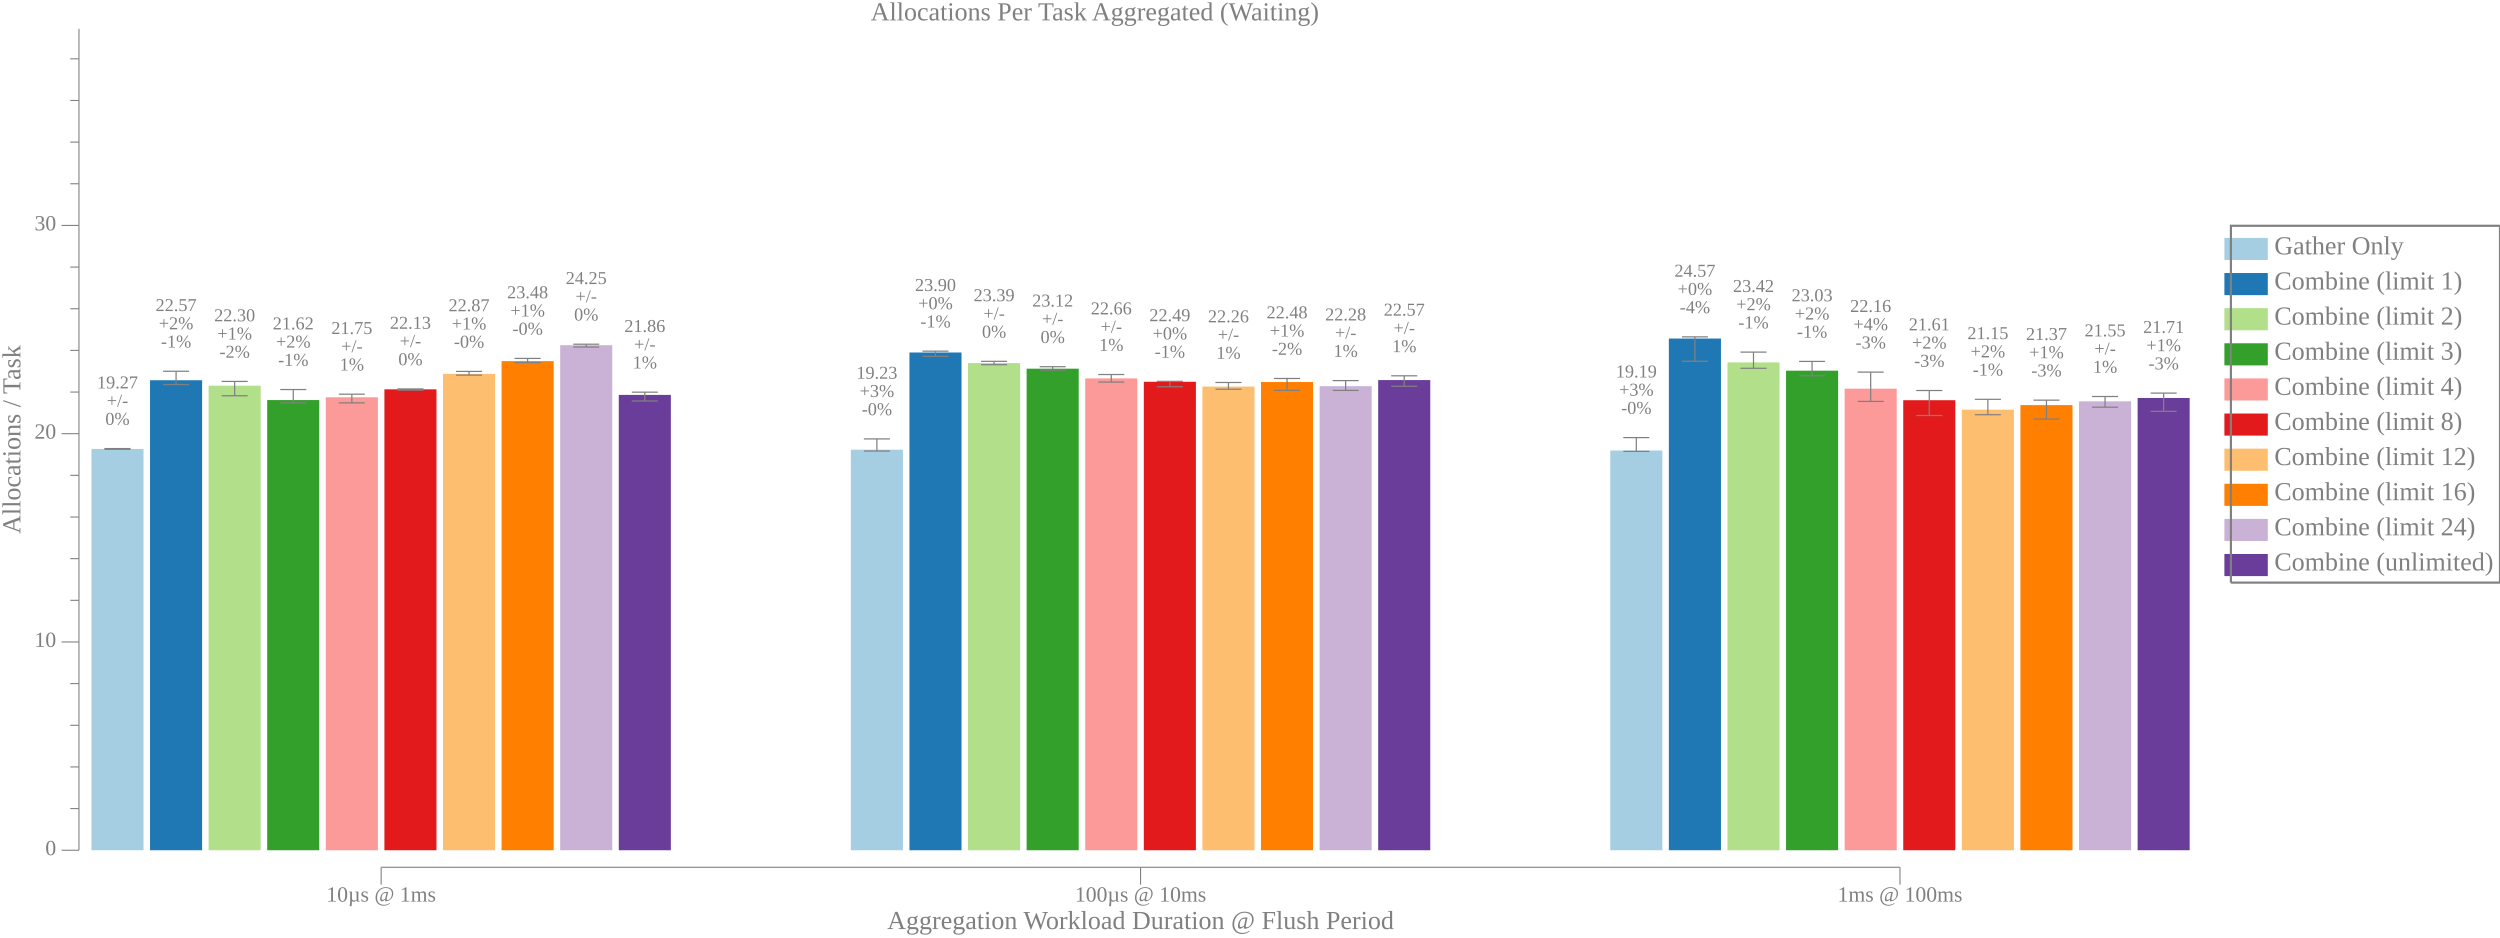
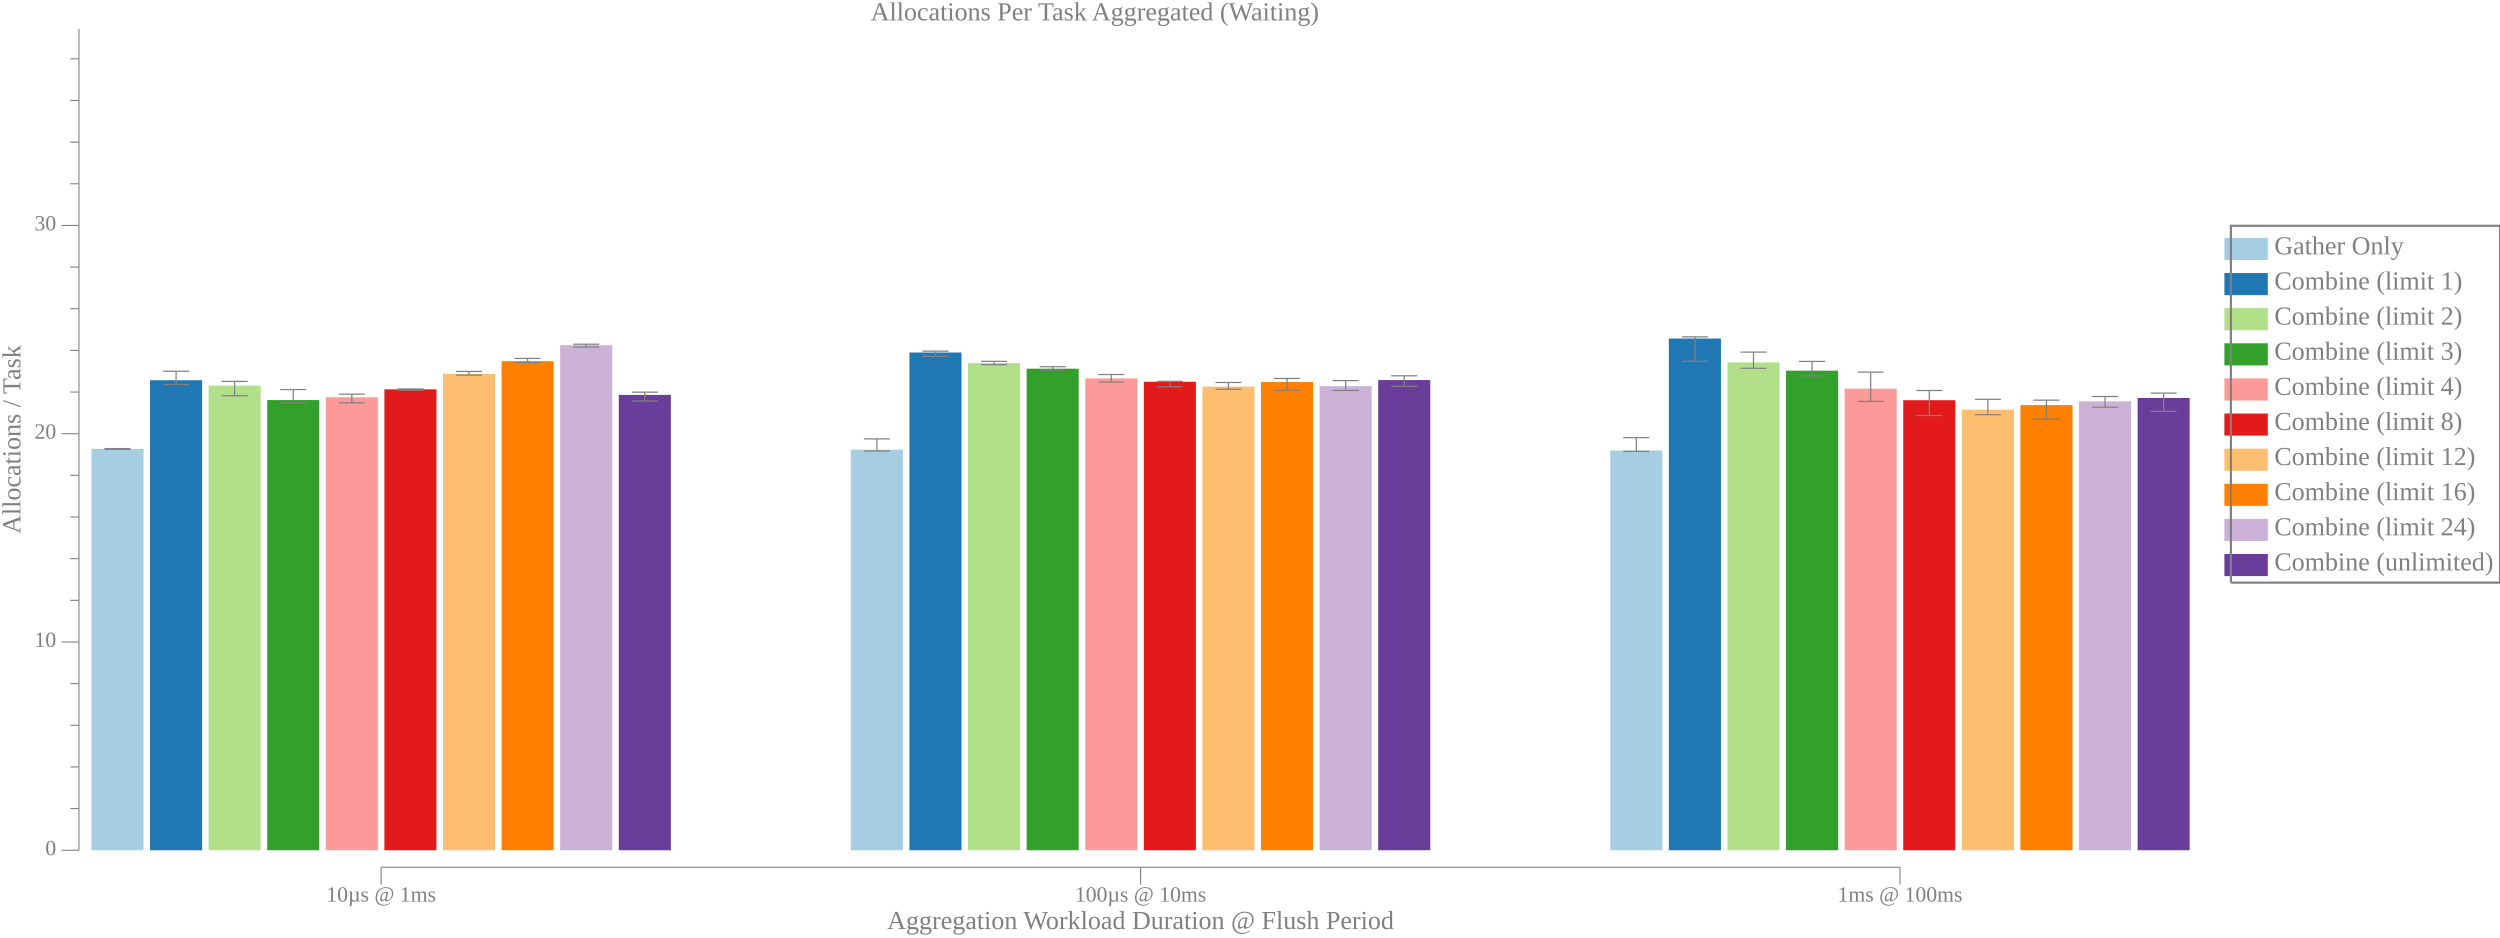
<svg xmlns="http://www.w3.org/2000/svg" width="1152pt" height="432pt" viewBox="0 0 1152 432">
  <g transform="scale(1, -1) translate(0, -432)">
    <path d="M1025,312.19L1025,322.37L1045,322.37L1045,312.19Z" style="fill:#A6CEE3" />
    <text x="1048" y="-314.79" transform="scale(1, -1)" style="font-family:Liberation Serif;font-variant:normal;font-weight:normal;font-style:normal;font-size:12px;fill:#808080">Gather Only</text>
    <path d="M1025,296L1025,306.19L1045,306.19L1045,296Z" style="fill:#1F78B4" />
    <text x="1048" y="-298.61" transform="scale(1, -1)" style="font-family:Liberation Serif;font-variant:normal;font-weight:normal;font-style:normal;font-size:12px;fill:#808080">Combine (limit 1)</text>
    <path d="M1025,279.82L1025,290L1045,290L1045,279.82Z" style="fill:#B2DF8A" />
    <text x="1048" y="-282.42" transform="scale(1, -1)" style="font-family:Liberation Serif;font-variant:normal;font-weight:normal;font-style:normal;font-size:12px;fill:#808080">Combine (limit 2)</text>
    <path d="M1025,263.63L1025,273.82L1045,273.82L1045,263.63Z" style="fill:#33A02C" />
    <text x="1048" y="-266.24" transform="scale(1, -1)" style="font-family:Liberation Serif;font-variant:normal;font-weight:normal;font-style:normal;font-size:12px;fill:#808080">Combine (limit 3)</text>
    <path d="M1025,247.45L1025,257.63L1045,257.63L1045,247.45Z" style="fill:#FB9A99" />
    <text x="1048" y="-250.06" transform="scale(1, -1)" style="font-family:Liberation Serif;font-variant:normal;font-weight:normal;font-style:normal;font-size:12px;fill:#808080">Combine (limit 4)</text>
    <path d="M1025,231.27L1025,241.45L1045,241.45L1045,231.27Z" style="fill:#E31A1C" />
    <text x="1048" y="-233.87" transform="scale(1, -1)" style="font-family:Liberation Serif;font-variant:normal;font-weight:normal;font-style:normal;font-size:12px;fill:#808080">Combine (limit 8)</text>
    <path d="M1025,215.08L1025,225.27L1045,225.27L1045,215.08Z" style="fill:#FDBF6F" />
    <text x="1048" y="-217.69" transform="scale(1, -1)" style="font-family:Liberation Serif;font-variant:normal;font-weight:normal;font-style:normal;font-size:12px;fill:#808080">Combine (limit 12)</text>
    <path d="M1025,198.9L1025,209.08L1045,209.08L1045,198.9Z" style="fill:#FF7F00" />
    <text x="1048" y="-201.5" transform="scale(1, -1)" style="font-family:Liberation Serif;font-variant:normal;font-weight:normal;font-style:normal;font-size:12px;fill:#808080">Combine (limit 16)</text>
    <path d="M1025,182.72L1025,192.9L1045,192.9L1045,182.72Z" style="fill:#CAB2D6" />
    <text x="1048" y="-185.32" transform="scale(1, -1)" style="font-family:Liberation Serif;font-variant:normal;font-weight:normal;font-style:normal;font-size:12px;fill:#808080">Combine (limit 24)</text>
    <path d="M1025,166.53L1025,176.72L1045,176.72L1045,166.53Z" style="fill:#6A3D9A" />
    <text x="1048" y="-169.14" transform="scale(1, -1)" style="font-family:Liberation Serif;font-variant:normal;font-weight:normal;font-style:normal;font-size:12px;fill:#808080">Combine (unlimited)</text>
    <path d="M1028,163.53L1028,327.96L1152,327.96L1152,163.53L1028,163.53" style="fill:none;stroke:#808080" />
    <path d="M0,0L1009,0L1009,432L0,432Z" style="fill:#-8000000000000000-8000000000000000-8000000000000000;fill-opacity:0" />
    <text x="401.21" y="-422.61" transform="scale(1, -1)" style="font-family:Liberation Serif;font-variant:normal;font-weight:normal;font-style:normal;font-size:12px;fill:#808080">Allocations Per Task Aggregated (Waiting)</text>
    <text x="408.82" y="-3.902" transform="scale(1, -1)" style="font-family:Liberation Serif;font-variant:normal;font-weight:normal;font-style:normal;font-size:12px;fill:#808080">Aggregation Workload Duration @ Flush Period</text>
    <text x="150.37" y="-16.541" transform="scale(1, -1)" style="font-family:Liberation Serif;font-variant:normal;font-weight:normal;font-style:normal;font-size:10px;fill:#808080">10µs @ 1ms</text>
    <text x="495.31" y="-16.541" transform="scale(1, -1)" style="font-family:Liberation Serif;font-variant:normal;font-weight:normal;font-style:normal;font-size:10px;fill:#808080">100µs @ 10ms</text>
    <text x="846.74" y="-16.541" transform="scale(1, -1)" style="font-family:Liberation Serif;font-variant:normal;font-weight:normal;font-style:normal;font-size:10px;fill:#808080">1ms @ 100ms</text>
    <path d="M175.63,24.363L175.63,32.363" style="fill:none;stroke:#808080;stroke-width:0.5" />
    <path d="M525.57,24.363L525.57,32.363" style="fill:none;stroke:#808080;stroke-width:0.5" />
    <path d="M875.51,24.363L875.51,32.363" style="fill:none;stroke:#808080;stroke-width:0.5" />
    <path d="M175.63,32.363L875.51,32.363" style="fill:none;stroke:#808080;stroke-width:0.5" />
    <g transform="rotate(90)">
      <text x="186" y="9.387" transform="scale(1, -1)" style="font-family:Liberation Serif;font-variant:normal;font-weight:normal;font-style:normal;font-size:12px;fill:#808080">Allocations / Task</text>
    </g>
    <text x="20.885" y="-37.924" transform="scale(1, -1)" style="font-family:Liberation Serif;font-variant:normal;font-weight:normal;font-style:normal;font-size:10px;fill:#808080">0</text>
    <text x="15.885" y="-133.89" transform="scale(1, -1)" style="font-family:Liberation Serif;font-variant:normal;font-weight:normal;font-style:normal;font-size:10px;fill:#808080">10</text>
    <text x="15.885" y="-229.87" transform="scale(1, -1)" style="font-family:Liberation Serif;font-variant:normal;font-weight:normal;font-style:normal;font-size:10px;fill:#808080">20</text>
    <text x="15.885" y="-325.84" transform="scale(1, -1)" style="font-family:Liberation Serif;font-variant:normal;font-weight:normal;font-style:normal;font-size:10px;fill:#808080">30</text>
    <path d="M28.385,40.209L36.385,40.209" style="fill:none;stroke:#808080;stroke-width:0.5" />
    <path d="M28.385,136.18L36.385,136.18" style="fill:none;stroke:#808080;stroke-width:0.5" />
    <path d="M28.385,232.15L36.385,232.15" style="fill:none;stroke:#808080;stroke-width:0.5" />
    <path d="M28.385,328.12L36.385,328.12" style="fill:none;stroke:#808080;stroke-width:0.5" />
    <path d="M32.385,59.403L36.385,59.403" style="fill:none;stroke:#808080;stroke-width:0.5" />
    <path d="M32.385,78.597L36.385,78.597" style="fill:none;stroke:#808080;stroke-width:0.5" />
    <path d="M32.385,97.792L36.385,97.792" style="fill:none;stroke:#808080;stroke-width:0.5" />
    <path d="M32.385,116.99L36.385,116.99" style="fill:none;stroke:#808080;stroke-width:0.5" />
    <path d="M32.385,155.37L36.385,155.37" style="fill:none;stroke:#808080;stroke-width:0.5" />
    <path d="M32.385,174.57L36.385,174.57" style="fill:none;stroke:#808080;stroke-width:0.5" />
    <path d="M32.385,193.76L36.385,193.76" style="fill:none;stroke:#808080;stroke-width:0.5" />
    <path d="M32.385,212.96L36.385,212.96" style="fill:none;stroke:#808080;stroke-width:0.5" />
    <path d="M32.385,251.34L36.385,251.34" style="fill:none;stroke:#808080;stroke-width:0.5" />
    <path d="M32.385,270.54L36.385,270.54" style="fill:none;stroke:#808080;stroke-width:0.5" />
    <path d="M32.385,289.73L36.385,289.73" style="fill:none;stroke:#808080;stroke-width:0.5" />
    <path d="M32.385,308.93L36.385,308.93" style="fill:none;stroke:#808080;stroke-width:0.5" />
    <path d="M32.385,347.32L36.385,347.32" style="fill:none;stroke:#808080;stroke-width:0.5" />
    <path d="M32.385,366.51L36.385,366.51" style="fill:none;stroke:#808080;stroke-width:0.5" />
    <path d="M32.385,385.7L36.385,385.7" style="fill:none;stroke:#808080;stroke-width:0.5" />
    <path d="M32.385,404.9L36.385,404.9" style="fill:none;stroke:#808080;stroke-width:0.5" />
    <path d="M36.385,40.209L36.385,418.71" style="fill:none;stroke:#808080;stroke-width:0.5" />
    <path d="M42.135,40.209L42.135,225.13L66.135,225.13L66.135,40.209Z" style="fill:#A6CEE3" />
    <path d="M54.135,224.98L54.135,225.3" style="fill:none;stroke:#808080;stroke-width:0.567" />
    <path d="M48.135,224.98L60.135,224.98" style="fill:none;stroke:#808080;stroke-width:0.567" />
    <path d="M48.135,225.3L60.135,225.3" style="fill:none;stroke:#808080;stroke-width:0.567" />
-     <text x="44.685" y="-253.01" transform="scale(1, -1)" style="font-family:Liberation Serif;font-variant:normal;font-weight:normal;font-style:normal;font-size:8.4px;fill:#808080">19.27</text>
-     <text x="49.201" y="-244.61" transform="scale(1, -1)" style="font-family:Liberation Serif;font-variant:normal;font-weight:normal;font-style:normal;font-size:8.4px;fill:#808080">+/-</text>
-     <text x="48.536" y="-236.21" transform="scale(1, -1)" style="font-family:Liberation Serif;font-variant:normal;font-weight:normal;font-style:normal;font-size:8.4px;fill:#808080">0%</text>
    <path d="M392.07,40.209L392.07,224.78L416.07,224.78L416.07,40.209Z" style="fill:#A6CEE3" />
    <path d="M404.07,224.16L404.07,229.75" style="fill:none;stroke:#808080;stroke-width:0.567" />
    <path d="M398.07,224.16L410.07,224.16" style="fill:none;stroke:#808080;stroke-width:0.567" />
    <path d="M398.07,229.75L410.07,229.75" style="fill:none;stroke:#808080;stroke-width:0.567" />
-     <text x="394.62" y="-257.47" transform="scale(1, -1)" style="font-family:Liberation Serif;font-variant:normal;font-weight:normal;font-style:normal;font-size:8.4px;fill:#808080">19.23</text>
-     <text x="396.11" y="-249.07" transform="scale(1, -1)" style="font-family:Liberation Serif;font-variant:normal;font-weight:normal;font-style:normal;font-size:8.4px;fill:#808080">+3%</text>
-     <text x="397.08" y="-240.67" transform="scale(1, -1)" style="font-family:Liberation Serif;font-variant:normal;font-weight:normal;font-style:normal;font-size:8.4px;fill:#808080">-0%</text>
    <path d="M742.01,40.209L742.01,224.41L766.01,224.41L766.01,40.209Z" style="fill:#A6CEE3" />
    <path d="M754.01,224L754.01,230.35" style="fill:none;stroke:#808080;stroke-width:0.567" />
    <path d="M748.01,224L760.01,224" style="fill:none;stroke:#808080;stroke-width:0.567" />
    <path d="M748.01,230.35L760.01,230.35" style="fill:none;stroke:#808080;stroke-width:0.567" />
-     <text x="744.56" y="-258.07" transform="scale(1, -1)" style="font-family:Liberation Serif;font-variant:normal;font-weight:normal;font-style:normal;font-size:8.4px;fill:#808080">19.19</text>
-     <text x="746.05" y="-249.67" transform="scale(1, -1)" style="font-family:Liberation Serif;font-variant:normal;font-weight:normal;font-style:normal;font-size:8.4px;fill:#808080">+3%</text>
-     <text x="747.02" y="-241.27" transform="scale(1, -1)" style="font-family:Liberation Serif;font-variant:normal;font-weight:normal;font-style:normal;font-size:8.4px;fill:#808080">-0%</text>
    <path d="M69.135,40.209L69.135,256.79L93.135,256.79L93.135,40.209Z" style="fill:#1F78B4" />
    <path d="M81.135,254.8L81.135,260.93" style="fill:none;stroke:#808080;stroke-width:0.567" />
    <path d="M75.135,254.8L87.135,254.8" style="fill:none;stroke:#808080;stroke-width:0.567" />
    <path d="M75.135,260.93L87.135,260.93" style="fill:none;stroke:#808080;stroke-width:0.567" />
-     <text x="71.685" y="-288.65" transform="scale(1, -1)" style="font-family:Liberation Serif;font-variant:normal;font-weight:normal;font-style:normal;font-size:8.4px;fill:#808080">22.57</text>
-     <text x="73.167" y="-280.25" transform="scale(1, -1)" style="font-family:Liberation Serif;font-variant:normal;font-weight:normal;font-style:normal;font-size:8.4px;fill:#808080">+2%</text>
-     <text x="74.138" y="-271.85" transform="scale(1, -1)" style="font-family:Liberation Serif;font-variant:normal;font-weight:normal;font-style:normal;font-size:8.4px;fill:#808080">-1%</text>
    <path d="M419.07,40.209L419.07,269.57L443.07,269.57L443.07,40.209Z" style="fill:#1F78B4" />
    <path d="M431.07,267.78L431.07,270.19" style="fill:none;stroke:#808080;stroke-width:0.567" />
    <path d="M425.07,267.78L437.07,267.78" style="fill:none;stroke:#808080;stroke-width:0.567" />
    <path d="M425.07,270.19L437.07,270.19" style="fill:none;stroke:#808080;stroke-width:0.567" />
-     <text x="421.62" y="-297.91" transform="scale(1, -1)" style="font-family:Liberation Serif;font-variant:normal;font-weight:normal;font-style:normal;font-size:8.4px;fill:#808080">23.90</text>
-     <text x="423.11" y="-289.51" transform="scale(1, -1)" style="font-family:Liberation Serif;font-variant:normal;font-weight:normal;font-style:normal;font-size:8.4px;fill:#808080">+0%</text>
-     <text x="424.08" y="-281.11" transform="scale(1, -1)" style="font-family:Liberation Serif;font-variant:normal;font-weight:normal;font-style:normal;font-size:8.4px;fill:#808080">-1%</text>
    <path d="M769.01,40.209L769.01,276L793.01,276L793.01,40.209Z" style="fill:#1F78B4" />
    <path d="M781.01,265.54L781.01,276.77" style="fill:none;stroke:#808080;stroke-width:0.567" />
    <path d="M775.01,265.54L787.01,265.54" style="fill:none;stroke:#808080;stroke-width:0.567" />
    <path d="M775.01,276.77L787.01,276.77" style="fill:none;stroke:#808080;stroke-width:0.567" />
-     <text x="771.56" y="-304.49" transform="scale(1, -1)" style="font-family:Liberation Serif;font-variant:normal;font-weight:normal;font-style:normal;font-size:8.4px;fill:#808080">24.57</text>
-     <text x="773.05" y="-296.09" transform="scale(1, -1)" style="font-family:Liberation Serif;font-variant:normal;font-weight:normal;font-style:normal;font-size:8.4px;fill:#808080">+0%</text>
-     <text x="774.02" y="-287.69" transform="scale(1, -1)" style="font-family:Liberation Serif;font-variant:normal;font-weight:normal;font-style:normal;font-size:8.4px;fill:#808080">-4%</text>
    <path d="M96.135,40.209L96.135,254.26L120.13,254.26L120.13,40.209Z" style="fill:#B2DF8A" />
    <path d="M108.13,249.63L108.13,256.24" style="fill:none;stroke:#808080;stroke-width:0.567" />
    <path d="M102.13,249.63L114.13,249.63" style="fill:none;stroke:#808080;stroke-width:0.567" />
    <path d="M102.13,256.24L114.13,256.24" style="fill:none;stroke:#808080;stroke-width:0.567" />
-     <text x="98.685" y="-283.95" transform="scale(1, -1)" style="font-family:Liberation Serif;font-variant:normal;font-weight:normal;font-style:normal;font-size:8.4px;fill:#808080">22.30</text>
-     <text x="100.17" y="-275.55" transform="scale(1, -1)" style="font-family:Liberation Serif;font-variant:normal;font-weight:normal;font-style:normal;font-size:8.4px;fill:#808080">+1%</text>
-     <text x="101.14" y="-267.15" transform="scale(1, -1)" style="font-family:Liberation Serif;font-variant:normal;font-weight:normal;font-style:normal;font-size:8.4px;fill:#808080">-2%</text>
    <path d="M446.07,40.209L446.07,264.68L470.07,264.68L470.07,40.209Z" style="fill:#B2DF8A" />
    <path d="M458.07,263.94L458.07,265.5" style="fill:none;stroke:#808080;stroke-width:0.567" />
    <path d="M452.07,263.94L464.07,263.94" style="fill:none;stroke:#808080;stroke-width:0.567" />
    <path d="M452.07,265.5L464.07,265.5" style="fill:none;stroke:#808080;stroke-width:0.567" />
-     <text x="448.62" y="-293.21" transform="scale(1, -1)" style="font-family:Liberation Serif;font-variant:normal;font-weight:normal;font-style:normal;font-size:8.4px;fill:#808080">23.39</text>
-     <text x="453.14" y="-284.81" transform="scale(1, -1)" style="font-family:Liberation Serif;font-variant:normal;font-weight:normal;font-style:normal;font-size:8.4px;fill:#808080">+/-</text>
-     <text x="452.48" y="-276.41" transform="scale(1, -1)" style="font-family:Liberation Serif;font-variant:normal;font-weight:normal;font-style:normal;font-size:8.4px;fill:#808080">0%</text>
    <path d="M796.01,40.209L796.01,265L820.01,265L820.01,40.209Z" style="fill:#B2DF8A" />
    <path d="M808.01,262.3L808.01,269.75" style="fill:none;stroke:#808080;stroke-width:0.567" />
    <path d="M802.01,262.3L814.01,262.3" style="fill:none;stroke:#808080;stroke-width:0.567" />
    <path d="M802.01,269.75L814.01,269.75" style="fill:none;stroke:#808080;stroke-width:0.567" />
-     <text x="798.56" y="-297.46" transform="scale(1, -1)" style="font-family:Liberation Serif;font-variant:normal;font-weight:normal;font-style:normal;font-size:8.4px;fill:#808080">23.42</text>
-     <text x="800.05" y="-289.06" transform="scale(1, -1)" style="font-family:Liberation Serif;font-variant:normal;font-weight:normal;font-style:normal;font-size:8.4px;fill:#808080">+2%</text>
-     <text x="801.02" y="-280.66" transform="scale(1, -1)" style="font-family:Liberation Serif;font-variant:normal;font-weight:normal;font-style:normal;font-size:8.4px;fill:#808080">-1%</text>
    <path d="M123.13,40.209L123.13,247.65L147.13,247.65L147.13,40.209Z" style="fill:#33A02C" />
    <path d="M135.13,246.34L135.13,252.5" style="fill:none;stroke:#808080;stroke-width:0.567" />
    <path d="M129.13,246.34L141.13,246.34" style="fill:none;stroke:#808080;stroke-width:0.567" />
    <path d="M129.13,252.5L141.13,252.5" style="fill:none;stroke:#808080;stroke-width:0.567" />
-     <text x="125.68" y="-280.21" transform="scale(1, -1)" style="font-family:Liberation Serif;font-variant:normal;font-weight:normal;font-style:normal;font-size:8.4px;fill:#808080">21.62</text>
-     <text x="127.17" y="-271.81" transform="scale(1, -1)" style="font-family:Liberation Serif;font-variant:normal;font-weight:normal;font-style:normal;font-size:8.4px;fill:#808080">+2%</text>
-     <text x="128.14" y="-263.41" transform="scale(1, -1)" style="font-family:Liberation Serif;font-variant:normal;font-weight:normal;font-style:normal;font-size:8.4px;fill:#808080">-1%</text>
    <path d="M473.07,40.209L473.07,262.11L497.07,262.11L497.07,40.209Z" style="fill:#33A02C" />
    <path d="M485.07,261.43L485.07,263.02" style="fill:none;stroke:#808080;stroke-width:0.567" />
    <path d="M479.07,261.43L491.07,261.43" style="fill:none;stroke:#808080;stroke-width:0.567" />
    <path d="M479.07,263.02L491.07,263.02" style="fill:none;stroke:#808080;stroke-width:0.567" />
-     <text x="475.62" y="-290.74" transform="scale(1, -1)" style="font-family:Liberation Serif;font-variant:normal;font-weight:normal;font-style:normal;font-size:8.4px;fill:#808080">23.12</text>
-     <text x="480.14" y="-282.34" transform="scale(1, -1)" style="font-family:Liberation Serif;font-variant:normal;font-weight:normal;font-style:normal;font-size:8.4px;fill:#808080">+/-</text>
-     <text x="479.48" y="-273.94" transform="scale(1, -1)" style="font-family:Liberation Serif;font-variant:normal;font-weight:normal;font-style:normal;font-size:8.4px;fill:#808080">0%</text>
    <path d="M823.01,40.209L823.01,261.19L847.01,261.19L847.01,40.209Z" style="fill:#33A02C" />
    <path d="M835.01,258.84L835.01,265.46" style="fill:none;stroke:#808080;stroke-width:0.567" />
    <path d="M829.01,258.84L841.01,258.84" style="fill:none;stroke:#808080;stroke-width:0.567" />
    <path d="M829.01,265.46L841.01,265.46" style="fill:none;stroke:#808080;stroke-width:0.567" />
-     <text x="825.56" y="-293.17" transform="scale(1, -1)" style="font-family:Liberation Serif;font-variant:normal;font-weight:normal;font-style:normal;font-size:8.4px;fill:#808080">23.03</text>
-     <text x="827.05" y="-284.77" transform="scale(1, -1)" style="font-family:Liberation Serif;font-variant:normal;font-weight:normal;font-style:normal;font-size:8.4px;fill:#808080">+2%</text>
-     <text x="828.02" y="-276.37" transform="scale(1, -1)" style="font-family:Liberation Serif;font-variant:normal;font-weight:normal;font-style:normal;font-size:8.4px;fill:#808080">-1%</text>
    <path d="M150.13,40.209L150.13,248.94L174.13,248.94L174.13,40.209Z" style="fill:#FB9A99" />
    <path d="M162.13,246.36L162.13,250.36" style="fill:none;stroke:#808080;stroke-width:0.567" />
    <path d="M156.13,246.36L168.13,246.36" style="fill:none;stroke:#808080;stroke-width:0.567" />
    <path d="M156.13,250.36L168.13,250.36" style="fill:none;stroke:#808080;stroke-width:0.567" />
-     <text x="152.68" y="-278.08" transform="scale(1, -1)" style="font-family:Liberation Serif;font-variant:normal;font-weight:normal;font-style:normal;font-size:8.4px;fill:#808080">21.75</text>
-     <text x="157.2" y="-269.68" transform="scale(1, -1)" style="font-family:Liberation Serif;font-variant:normal;font-weight:normal;font-style:normal;font-size:8.4px;fill:#808080">+/-</text>
-     <text x="156.54" y="-261.28" transform="scale(1, -1)" style="font-family:Liberation Serif;font-variant:normal;font-weight:normal;font-style:normal;font-size:8.4px;fill:#808080">1%</text>
    <path d="M500.07,40.209L500.07,257.64L524.07,257.64L524.07,40.209Z" style="fill:#FB9A99" />
    <path d="M512.07,255.94L512.07,259.42" style="fill:none;stroke:#808080;stroke-width:0.567" />
    <path d="M506.07,255.94L518.07,255.94" style="fill:none;stroke:#808080;stroke-width:0.567" />
    <path d="M506.07,259.42L518.07,259.42" style="fill:none;stroke:#808080;stroke-width:0.567" />
-     <text x="502.62" y="-287.13" transform="scale(1, -1)" style="font-family:Liberation Serif;font-variant:normal;font-weight:normal;font-style:normal;font-size:8.4px;fill:#808080">22.66</text>
-     <text x="507.14" y="-278.73" transform="scale(1, -1)" style="font-family:Liberation Serif;font-variant:normal;font-weight:normal;font-style:normal;font-size:8.4px;fill:#808080">+/-</text>
-     <text x="506.48" y="-270.33" transform="scale(1, -1)" style="font-family:Liberation Serif;font-variant:normal;font-weight:normal;font-style:normal;font-size:8.4px;fill:#808080">1%</text>
    <path d="M850.01,40.209L850.01,252.9L874.01,252.9L874.01,40.209Z" style="fill:#FB9A99" />
    <path d="M862.01,247.03L862.01,260.53" style="fill:none;stroke:#808080;stroke-width:0.567" />
    <path d="M856.01,247.03L868.01,247.03" style="fill:none;stroke:#808080;stroke-width:0.567" />
    <path d="M856.01,260.53L868.01,260.53" style="fill:none;stroke:#808080;stroke-width:0.567" />
-     <text x="852.56" y="-288.24" transform="scale(1, -1)" style="font-family:Liberation Serif;font-variant:normal;font-weight:normal;font-style:normal;font-size:8.4px;fill:#808080">22.16</text>
-     <text x="854.05" y="-279.84" transform="scale(1, -1)" style="font-family:Liberation Serif;font-variant:normal;font-weight:normal;font-style:normal;font-size:8.4px;fill:#808080">+4%</text>
-     <text x="855.02" y="-271.44" transform="scale(1, -1)" style="font-family:Liberation Serif;font-variant:normal;font-weight:normal;font-style:normal;font-size:8.4px;fill:#808080">-3%</text>
    <path d="M177.13,40.209L177.13,252.6L201.13,252.6L201.13,40.209Z" style="fill:#E31A1C" />
    <path d="M189.13,252.22L189.13,252.78" style="fill:none;stroke:#808080;stroke-width:0.567" />
    <path d="M183.13,252.22L195.13,252.22" style="fill:none;stroke:#808080;stroke-width:0.567" />
    <path d="M183.13,252.78L195.13,252.78" style="fill:none;stroke:#808080;stroke-width:0.567" />
-     <text x="179.68" y="-280.5" transform="scale(1, -1)" style="font-family:Liberation Serif;font-variant:normal;font-weight:normal;font-style:normal;font-size:8.4px;fill:#808080">22.13</text>
-     <text x="184.2" y="-272.1" transform="scale(1, -1)" style="font-family:Liberation Serif;font-variant:normal;font-weight:normal;font-style:normal;font-size:8.4px;fill:#808080">+/-</text>
-     <text x="183.54" y="-263.7" transform="scale(1, -1)" style="font-family:Liberation Serif;font-variant:normal;font-weight:normal;font-style:normal;font-size:8.4px;fill:#808080">0%</text>
    <path d="M527.07,40.209L527.07,256.08L551.07,256.08L551.07,40.209Z" style="fill:#E31A1C" />
    <path d="M539.07,253.78L539.07,256.28" style="fill:none;stroke:#808080;stroke-width:0.567" />
    <path d="M533.07,253.78L545.07,253.78" style="fill:none;stroke:#808080;stroke-width:0.567" />
    <path d="M533.07,256.28L545.07,256.28" style="fill:none;stroke:#808080;stroke-width:0.567" />
-     <text x="529.62" y="-284" transform="scale(1, -1)" style="font-family:Liberation Serif;font-variant:normal;font-weight:normal;font-style:normal;font-size:8.4px;fill:#808080">22.49</text>
-     <text x="531.11" y="-275.6" transform="scale(1, -1)" style="font-family:Liberation Serif;font-variant:normal;font-weight:normal;font-style:normal;font-size:8.4px;fill:#808080">+0%</text>
-     <text x="532.08" y="-267.2" transform="scale(1, -1)" style="font-family:Liberation Serif;font-variant:normal;font-weight:normal;font-style:normal;font-size:8.4px;fill:#808080">-1%</text>
    <path d="M877.01,40.209L877.01,247.58L901.01,247.58L901.01,40.209Z" style="fill:#E31A1C" />
    <path d="M889.01,240.54L889.01,252.05" style="fill:none;stroke:#808080;stroke-width:0.567" />
    <path d="M883.01,240.54L895.01,240.54" style="fill:none;stroke:#808080;stroke-width:0.567" />
    <path d="M883.01,252.05L895.01,252.05" style="fill:none;stroke:#808080;stroke-width:0.567" />
-     <text x="879.56" y="-279.77" transform="scale(1, -1)" style="font-family:Liberation Serif;font-variant:normal;font-weight:normal;font-style:normal;font-size:8.4px;fill:#808080">21.61</text>
-     <text x="881.05" y="-271.37" transform="scale(1, -1)" style="font-family:Liberation Serif;font-variant:normal;font-weight:normal;font-style:normal;font-size:8.4px;fill:#808080">+2%</text>
-     <text x="882.02" y="-262.97" transform="scale(1, -1)" style="font-family:Liberation Serif;font-variant:normal;font-weight:normal;font-style:normal;font-size:8.4px;fill:#808080">-3%</text>
    <path d="M204.13,40.209L204.13,259.72L228.13,259.72L228.13,40.209Z" style="fill:#FDBF6F" />
    <path d="M216.13,259.14L216.13,260.85" style="fill:none;stroke:#808080;stroke-width:0.567" />
    <path d="M210.13,259.14L222.13,259.14" style="fill:none;stroke:#808080;stroke-width:0.567" />
    <path d="M210.13,260.85L222.13,260.85" style="fill:none;stroke:#808080;stroke-width:0.567" />
-     <text x="206.68" y="-288.57" transform="scale(1, -1)" style="font-family:Liberation Serif;font-variant:normal;font-weight:normal;font-style:normal;font-size:8.4px;fill:#808080">22.87</text>
-     <text x="208.17" y="-280.17" transform="scale(1, -1)" style="font-family:Liberation Serif;font-variant:normal;font-weight:normal;font-style:normal;font-size:8.4px;fill:#808080">+1%</text>
-     <text x="209.14" y="-271.77" transform="scale(1, -1)" style="font-family:Liberation Serif;font-variant:normal;font-weight:normal;font-style:normal;font-size:8.4px;fill:#808080">-0%</text>
    <path d="M554.07,40.209L554.07,253.87L578.07,253.87L578.07,40.209Z" style="fill:#FDBF6F" />
    <path d="M566.07,252.65L566.07,255.75" style="fill:none;stroke:#808080;stroke-width:0.567" />
    <path d="M560.07,252.65L572.07,252.65" style="fill:none;stroke:#808080;stroke-width:0.567" />
    <path d="M560.07,255.75L572.07,255.75" style="fill:none;stroke:#808080;stroke-width:0.567" />
-     <text x="556.62" y="-283.46" transform="scale(1, -1)" style="font-family:Liberation Serif;font-variant:normal;font-weight:normal;font-style:normal;font-size:8.4px;fill:#808080">22.26</text>
-     <text x="561.14" y="-275.06" transform="scale(1, -1)" style="font-family:Liberation Serif;font-variant:normal;font-weight:normal;font-style:normal;font-size:8.4px;fill:#808080">+/-</text>
-     <text x="560.48" y="-266.66" transform="scale(1, -1)" style="font-family:Liberation Serif;font-variant:normal;font-weight:normal;font-style:normal;font-size:8.4px;fill:#808080">1%</text>
    <path d="M904.01,40.209L904.01,243.23L928.01,243.23L928.01,40.209Z" style="fill:#FDBF6F" />
    <path d="M916.01,240.9L916.01,248" style="fill:none;stroke:#808080;stroke-width:0.567" />
    <path d="M910.01,240.9L922.01,240.9" style="fill:none;stroke:#808080;stroke-width:0.567" />
    <path d="M910.01,248L922.01,248" style="fill:none;stroke:#808080;stroke-width:0.567" />
-     <text x="906.56" y="-275.72" transform="scale(1, -1)" style="font-family:Liberation Serif;font-variant:normal;font-weight:normal;font-style:normal;font-size:8.4px;fill:#808080">21.15</text>
-     <text x="908.05" y="-267.32" transform="scale(1, -1)" style="font-family:Liberation Serif;font-variant:normal;font-weight:normal;font-style:normal;font-size:8.4px;fill:#808080">+2%</text>
-     <text x="909.02" y="-258.92" transform="scale(1, -1)" style="font-family:Liberation Serif;font-variant:normal;font-weight:normal;font-style:normal;font-size:8.4px;fill:#808080">-1%</text>
    <path d="M231.13,40.209L231.13,265.59L255.13,265.59L255.13,40.209Z" style="fill:#FF7F00" />
    <path d="M243.13,264.94L243.13,266.84" style="fill:none;stroke:#808080;stroke-width:0.567" />
    <path d="M237.13,264.94L249.13,264.94" style="fill:none;stroke:#808080;stroke-width:0.567" />
    <path d="M237.13,266.84L249.13,266.84" style="fill:none;stroke:#808080;stroke-width:0.567" />
-     <text x="233.68" y="-294.56" transform="scale(1, -1)" style="font-family:Liberation Serif;font-variant:normal;font-weight:normal;font-style:normal;font-size:8.4px;fill:#808080">23.48</text>
-     <text x="235.17" y="-286.16" transform="scale(1, -1)" style="font-family:Liberation Serif;font-variant:normal;font-weight:normal;font-style:normal;font-size:8.4px;fill:#808080">+1%</text>
-     <text x="236.14" y="-277.76" transform="scale(1, -1)" style="font-family:Liberation Serif;font-variant:normal;font-weight:normal;font-style:normal;font-size:8.4px;fill:#808080">-0%</text>
    <path d="M581.07,40.209L581.07,255.96L605.07,255.96L605.07,40.209Z" style="fill:#FF7F00" />
    <path d="M593.07,252.12L593.07,257.6" style="fill:none;stroke:#808080;stroke-width:0.567" />
    <path d="M587.07,252.12L599.07,252.12" style="fill:none;stroke:#808080;stroke-width:0.567" />
    <path d="M587.07,257.6L599.07,257.6" style="fill:none;stroke:#808080;stroke-width:0.567" />
-     <text x="583.62" y="-285.31" transform="scale(1, -1)" style="font-family:Liberation Serif;font-variant:normal;font-weight:normal;font-style:normal;font-size:8.4px;fill:#808080">22.48</text>
-     <text x="585.11" y="-276.91" transform="scale(1, -1)" style="font-family:Liberation Serif;font-variant:normal;font-weight:normal;font-style:normal;font-size:8.4px;fill:#808080">+1%</text>
-     <text x="586.08" y="-268.51" transform="scale(1, -1)" style="font-family:Liberation Serif;font-variant:normal;font-weight:normal;font-style:normal;font-size:8.4px;fill:#808080">-2%</text>
    <path d="M931.01,40.209L931.01,245.33L955.01,245.33L955.01,40.209Z" style="fill:#FF7F00" />
    <path d="M943.01,238.89L943.01,247.61" style="fill:none;stroke:#808080;stroke-width:0.567" />
    <path d="M937.01,238.89L949.01,238.89" style="fill:none;stroke:#808080;stroke-width:0.567" />
    <path d="M937.01,247.61L949.01,247.61" style="fill:none;stroke:#808080;stroke-width:0.567" />
-     <text x="933.56" y="-275.33" transform="scale(1, -1)" style="font-family:Liberation Serif;font-variant:normal;font-weight:normal;font-style:normal;font-size:8.4px;fill:#808080">21.37</text>
-     <text x="935.05" y="-266.93" transform="scale(1, -1)" style="font-family:Liberation Serif;font-variant:normal;font-weight:normal;font-style:normal;font-size:8.4px;fill:#808080">+1%</text>
-     <text x="936.02" y="-258.53" transform="scale(1, -1)" style="font-family:Liberation Serif;font-variant:normal;font-weight:normal;font-style:normal;font-size:8.4px;fill:#808080">-3%</text>
    <path d="M258.13,40.209L258.13,272.93L282.13,272.93L282.13,40.209Z" style="fill:#CAB2D6" />
    <path d="M270.13,272.09L270.13,273.39" style="fill:none;stroke:#808080;stroke-width:0.567" />
    <path d="M264.13,272.09L276.13,272.09" style="fill:none;stroke:#808080;stroke-width:0.567" />
    <path d="M264.13,273.39L276.13,273.39" style="fill:none;stroke:#808080;stroke-width:0.567" />
-     <text x="260.68" y="-301.1" transform="scale(1, -1)" style="font-family:Liberation Serif;font-variant:normal;font-weight:normal;font-style:normal;font-size:8.4px;fill:#808080">24.25</text>
-     <text x="265.2" y="-292.7" transform="scale(1, -1)" style="font-family:Liberation Serif;font-variant:normal;font-weight:normal;font-style:normal;font-size:8.4px;fill:#808080">+/-</text>
-     <text x="264.54" y="-284.3" transform="scale(1, -1)" style="font-family:Liberation Serif;font-variant:normal;font-weight:normal;font-style:normal;font-size:8.4px;fill:#808080">0%</text>
    <path d="M608.07,40.209L608.07,254.05L632.07,254.05L632.07,40.209Z" style="fill:#CAB2D6" />
    <path d="M620.07,252.09L620.07,256.62" style="fill:none;stroke:#808080;stroke-width:0.567" />
    <path d="M614.07,252.09L626.07,252.09" style="fill:none;stroke:#808080;stroke-width:0.567" />
    <path d="M614.07,256.62L626.07,256.62" style="fill:none;stroke:#808080;stroke-width:0.567" />
-     <text x="610.62" y="-284.33" transform="scale(1, -1)" style="font-family:Liberation Serif;font-variant:normal;font-weight:normal;font-style:normal;font-size:8.4px;fill:#808080">22.28</text>
-     <text x="615.14" y="-275.93" transform="scale(1, -1)" style="font-family:Liberation Serif;font-variant:normal;font-weight:normal;font-style:normal;font-size:8.4px;fill:#808080">+/-</text>
-     <text x="614.48" y="-267.53" transform="scale(1, -1)" style="font-family:Liberation Serif;font-variant:normal;font-weight:normal;font-style:normal;font-size:8.4px;fill:#808080">1%</text>
    <path d="M958.01,40.209L958.01,247.07L982.01,247.07L982.01,40.209Z" style="fill:#CAB2D6" />
    <path d="M970.01,244.37L970.01,249.29" style="fill:none;stroke:#808080;stroke-width:0.567" />
    <path d="M964.01,244.37L976.01,244.37" style="fill:none;stroke:#808080;stroke-width:0.567" />
    <path d="M964.01,249.29L976.01,249.29" style="fill:none;stroke:#808080;stroke-width:0.567" />
-     <text x="960.56" y="-277" transform="scale(1, -1)" style="font-family:Liberation Serif;font-variant:normal;font-weight:normal;font-style:normal;font-size:8.4px;fill:#808080">21.55</text>
-     <text x="965.08" y="-268.6" transform="scale(1, -1)" style="font-family:Liberation Serif;font-variant:normal;font-weight:normal;font-style:normal;font-size:8.4px;fill:#808080">+/-</text>
-     <text x="964.42" y="-260.2" transform="scale(1, -1)" style="font-family:Liberation Serif;font-variant:normal;font-weight:normal;font-style:normal;font-size:8.4px;fill:#808080">1%</text>
    <path d="M285.13,40.209L285.13,250.03L309.13,250.03L309.13,40.209Z" style="fill:#6A3D9A" />
    <path d="M297.13,247.23L297.13,251.29" style="fill:none;stroke:#808080;stroke-width:0.567" />
    <path d="M291.13,247.23L303.13,247.23" style="fill:none;stroke:#808080;stroke-width:0.567" />
    <path d="M291.13,251.29L303.13,251.29" style="fill:none;stroke:#808080;stroke-width:0.567" />
-     <text x="287.68" y="-279.01" transform="scale(1, -1)" style="font-family:Liberation Serif;font-variant:normal;font-weight:normal;font-style:normal;font-size:8.4px;fill:#808080">21.86</text>
-     <text x="292.2" y="-270.61" transform="scale(1, -1)" style="font-family:Liberation Serif;font-variant:normal;font-weight:normal;font-style:normal;font-size:8.4px;fill:#808080">+/-</text>
-     <text x="291.54" y="-262.21" transform="scale(1, -1)" style="font-family:Liberation Serif;font-variant:normal;font-weight:normal;font-style:normal;font-size:8.4px;fill:#808080">1%</text>
    <path d="M635.07,40.209L635.07,256.86L659.07,256.86L659.07,40.209Z" style="fill:#6A3D9A" />
    <path d="M647.07,254.01L647.07,258.83" style="fill:none;stroke:#808080;stroke-width:0.567" />
    <path d="M641.07,254.01L653.07,254.01" style="fill:none;stroke:#808080;stroke-width:0.567" />
    <path d="M641.07,258.83L653.07,258.83" style="fill:none;stroke:#808080;stroke-width:0.567" />
-     <text x="637.62" y="-286.54" transform="scale(1, -1)" style="font-family:Liberation Serif;font-variant:normal;font-weight:normal;font-style:normal;font-size:8.4px;fill:#808080">22.57</text>
-     <text x="642.14" y="-278.14" transform="scale(1, -1)" style="font-family:Liberation Serif;font-variant:normal;font-weight:normal;font-style:normal;font-size:8.4px;fill:#808080">+/-</text>
-     <text x="641.48" y="-269.74" transform="scale(1, -1)" style="font-family:Liberation Serif;font-variant:normal;font-weight:normal;font-style:normal;font-size:8.4px;fill:#808080">1%</text>
    <path d="M985.01,40.209L985.01,248.61L1009,248.61L1009,40.209Z" style="fill:#6A3D9A" />
    <path d="M997.01,242.45L997.01,250.86" style="fill:none;stroke:#808080;stroke-width:0.567" />
    <path d="M991.01,242.45L1003,242.45" style="fill:none;stroke:#808080;stroke-width:0.567" />
    <path d="M991.01,250.86L1003,250.86" style="fill:none;stroke:#808080;stroke-width:0.567" />
-     <text x="987.56" y="-278.57" transform="scale(1, -1)" style="font-family:Liberation Serif;font-variant:normal;font-weight:normal;font-style:normal;font-size:8.4px;fill:#808080">21.71</text>
-     <text x="989.05" y="-270.17" transform="scale(1, -1)" style="font-family:Liberation Serif;font-variant:normal;font-weight:normal;font-style:normal;font-size:8.4px;fill:#808080">+1%</text>
-     <text x="990.02" y="-261.77" transform="scale(1, -1)" style="font-family:Liberation Serif;font-variant:normal;font-weight:normal;font-style:normal;font-size:8.4px;fill:#808080">-3%</text>
  </g>
</svg>
